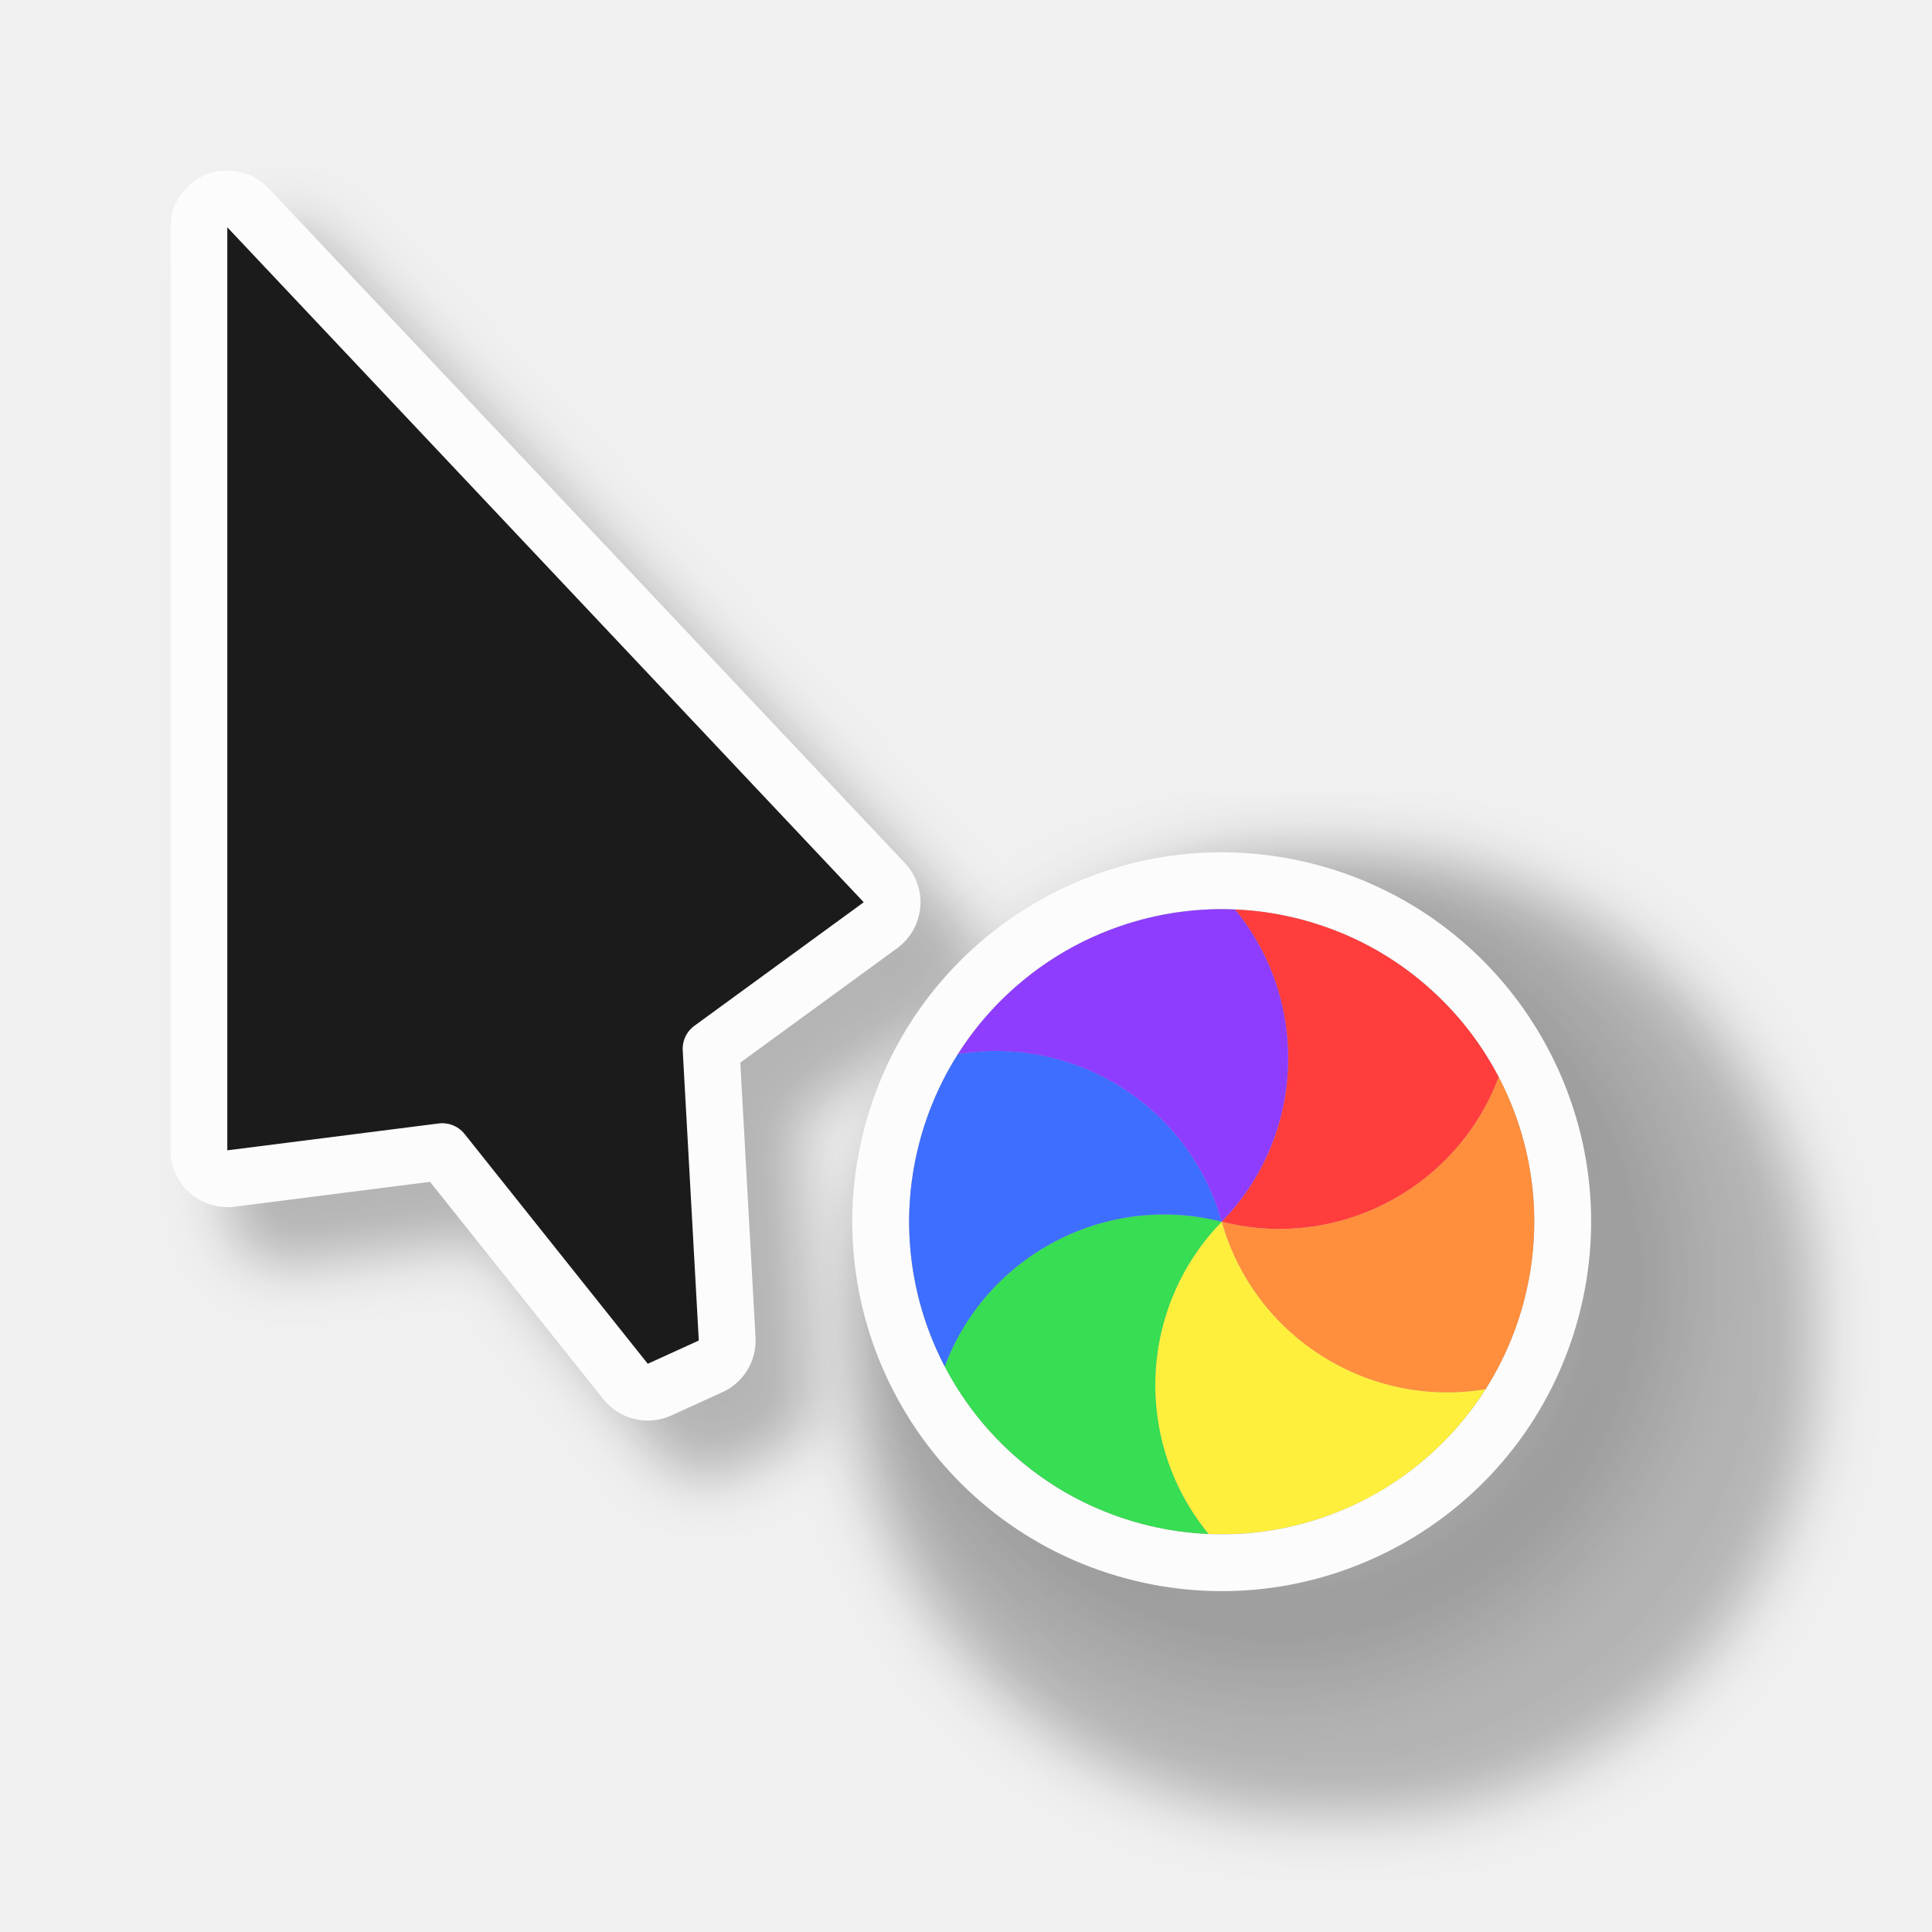
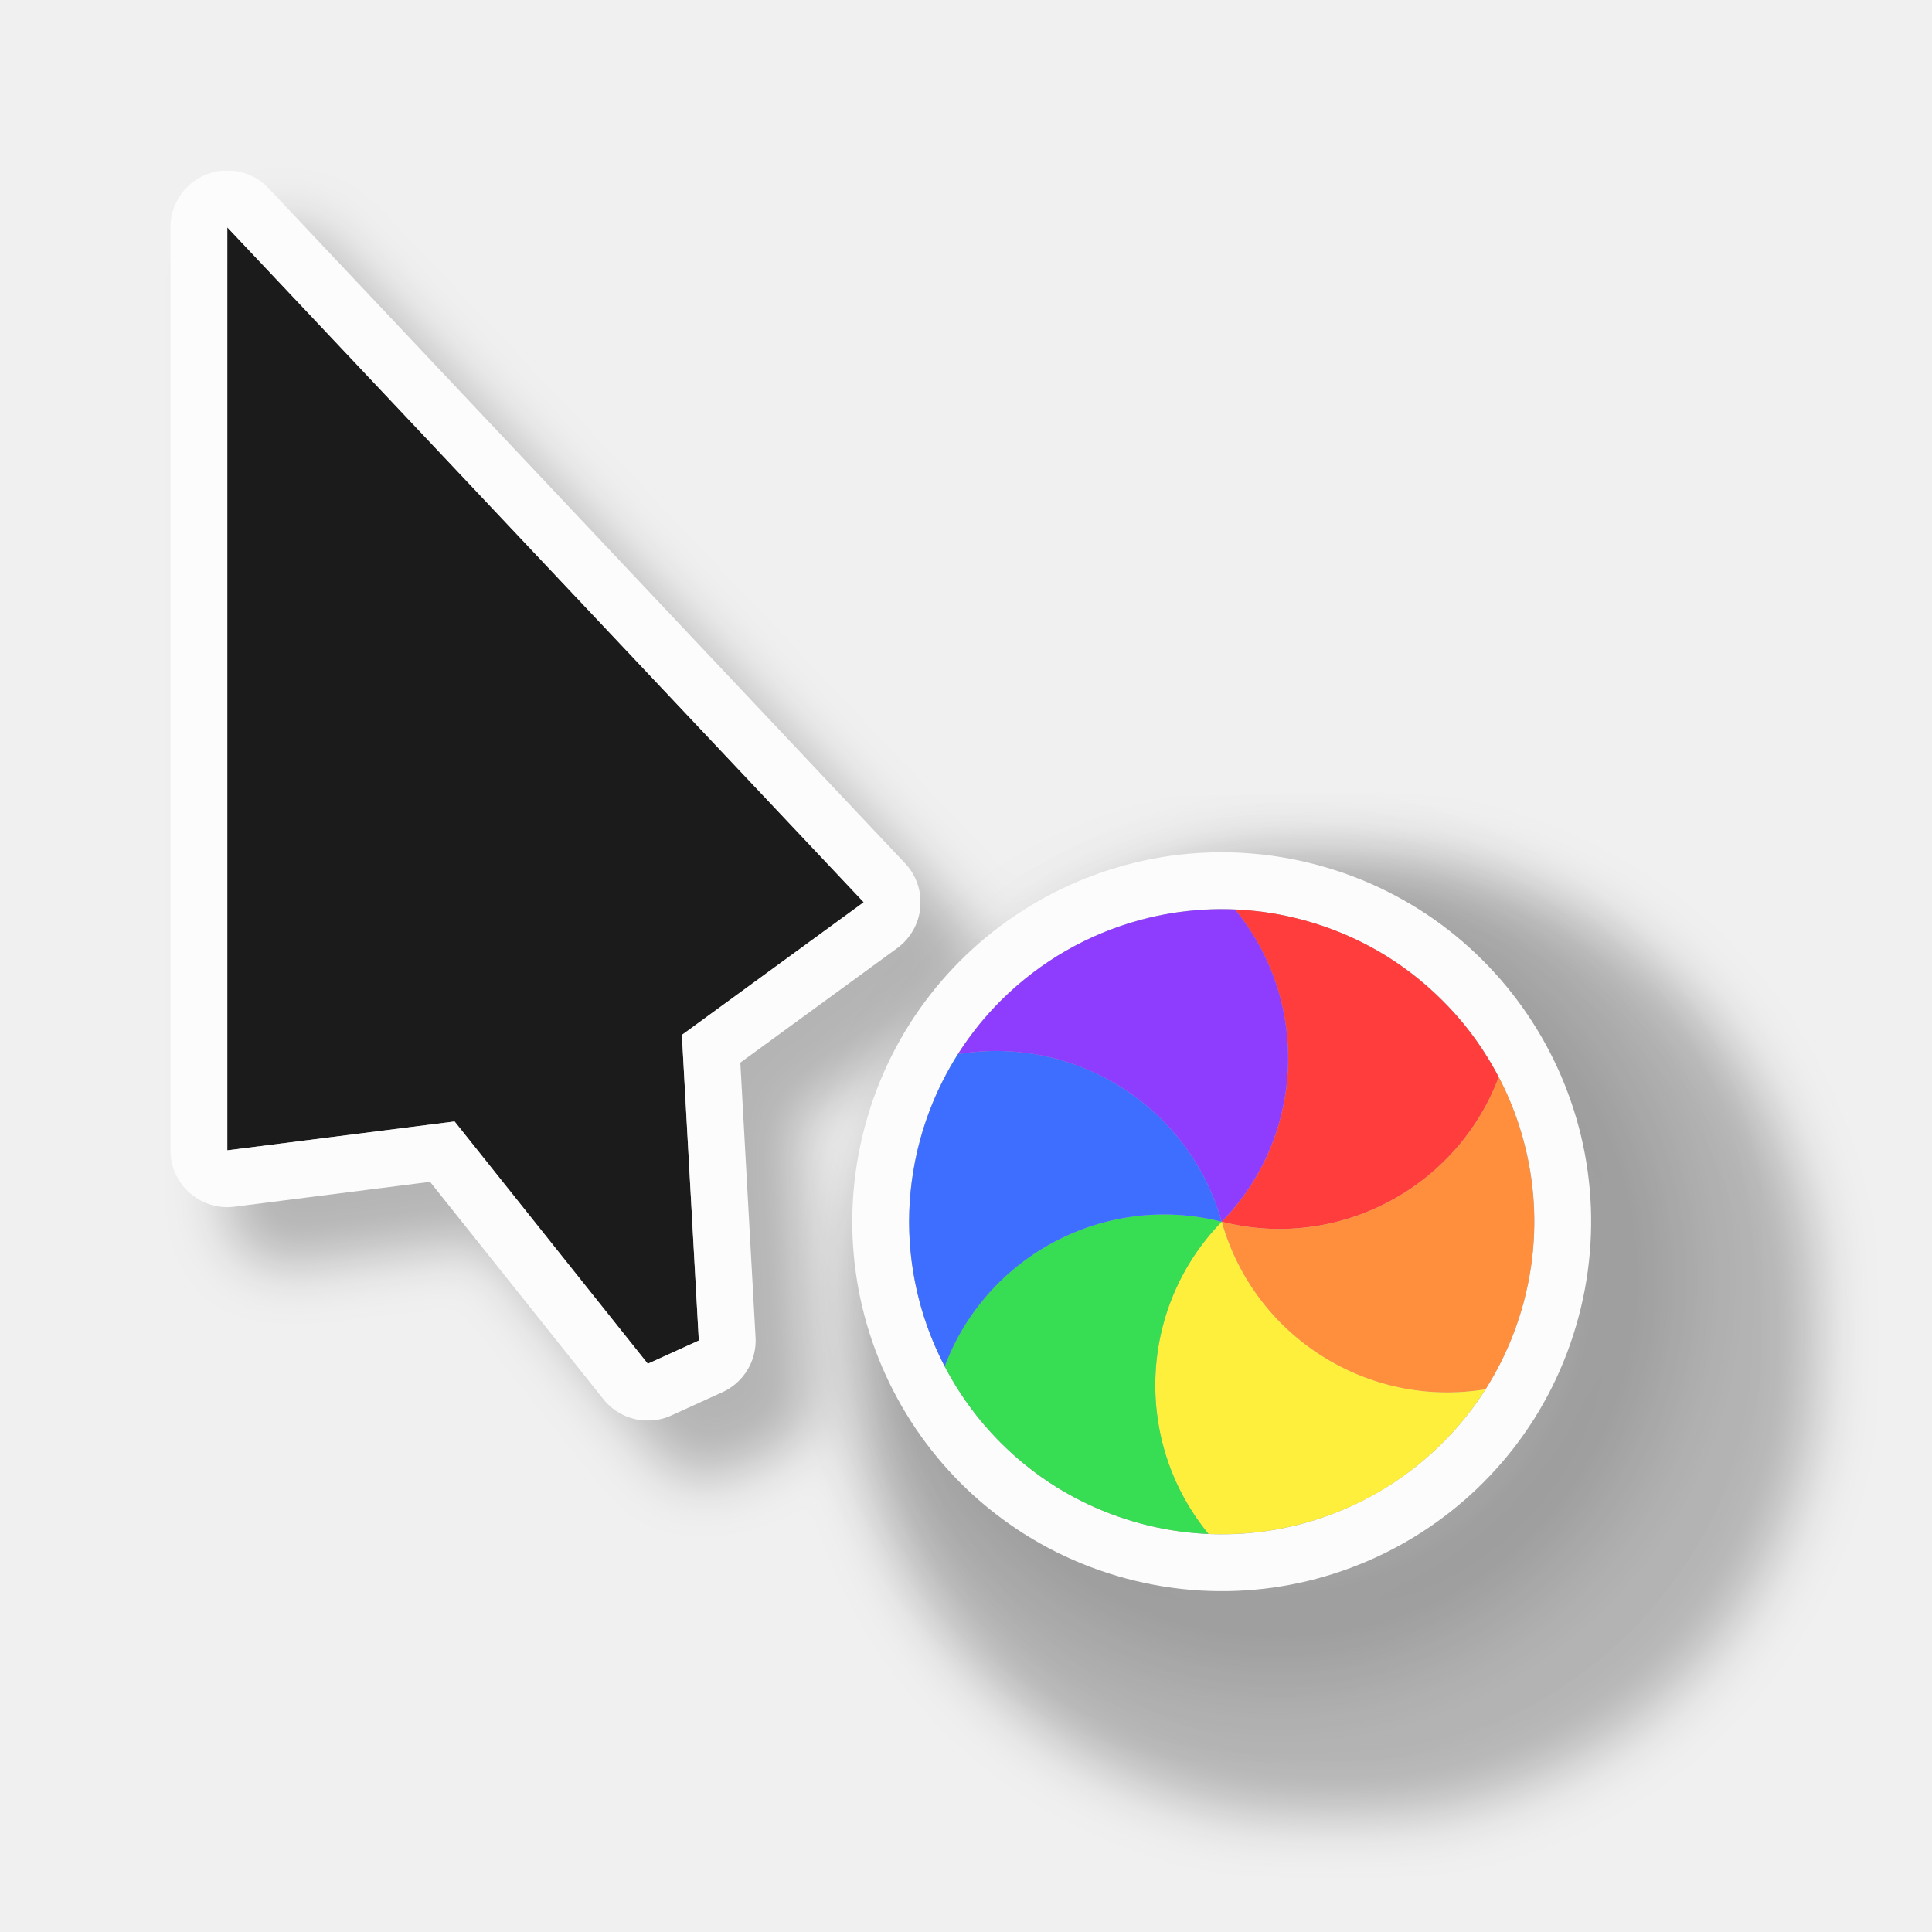
<svg xmlns="http://www.w3.org/2000/svg" width="34" height="34" viewBox="0 0 34 34" fill="none">
  <g filter="url(#filter0_d_173_1472)">
-     <path d="M15.564 15.535C15.662 15.64 15.711 15.781 15.698 15.924C15.685 16.067 15.611 16.198 15.495 16.282L12.514 18.457L12.797 23.564C12.809 23.769 12.693 23.961 12.505 24.046L11.607 24.455C11.398 24.55 11.152 24.491 11.009 24.312L7.784 20.267L4.063 20.74C3.92 20.758 3.777 20.714 3.669 20.619C3.562 20.524 3.5 20.387 3.5 20.244L3.5 4C3.5 3.795 3.625 3.611 3.815 3.535C4.006 3.46 4.223 3.508 4.364 3.657L15.564 15.535Z" fill="#1B1B1B" stroke="#FCFCFC" stroke-linejoin="round" />
+     <mask id="path-1-outside-1_173_1472" maskUnits="userSpaceOnUse" x="2.2" y="3" width="14" height="22" fill="black">
+       <rect fill="white" x="2.2" y="3" width="14" height="22" />
+       <path d="M15.2 15.878L4 4L4 20.244L8 19.736L11.4 24L12.298 23.591L12 18.213L15.2 15.878Z" />
+     </mask>
+     <path d="M15.2 15.878L4 4L4 20.244L8 19.736L11.4 24L12.298 23.591L12 18.213L15.2 15.878Z" fill="#1B1B1B" />
+     <path d="M15.2 15.878L4 4L4 20.244L8 19.736L11.4 24L12.298 23.591L12 18.213L15.2 15.878Z" stroke="#FCFCFC" stroke-width="2" stroke-linejoin="round" mask="url(#path-1-outside-1_173_1472)" />
    <g filter="url(#filter1_d_173_1472)">
      <circle cx="21.5" cy="21.5" r="6" transform="rotate(15 21.5 21.5)" stroke="#FCFCFC" stroke-linejoin="round" />
    </g>
    <path d="M21.733 16.006C21.951 16.015 22.169 16.037 22.386 16.072C22.565 16.102 22.744 16.14 22.923 16.188C23.399 16.316 23.843 16.502 24.25 16.736C24.657 16.972 25.04 17.264 25.388 17.612C25.52 17.743 25.642 17.879 25.758 18.019C25.995 18.309 26.201 18.623 26.375 18.955C25.644 20.903 23.551 22.021 21.5 21.5C22.977 19.984 23.054 17.612 21.733 16.006Z" fill="#FF3D3D" />
-     <path d="M26.375 18.954C26.476 19.148 26.566 19.348 26.643 19.553C26.707 19.723 26.764 19.898 26.812 20.076C26.939 20.552 27 21.03 27 21.5C27 21.97 26.939 22.448 26.812 22.923C26.764 23.102 26.707 23.277 26.643 23.447C26.51 23.797 26.342 24.133 26.142 24.449C24.09 24.791 22.074 23.537 21.5 21.5C23.552 22.021 25.644 20.902 26.375 18.954Z" fill="#FF8E3D" />
+     <path d="M26.375 18.954C26.476 19.148 26.566 19.348 26.643 19.553C26.707 19.723 26.764 19.898 26.812 20.077C26.939 20.552 27 21.03 27 21.5C27 21.97 26.939 22.448 26.812 22.923C26.764 23.102 26.707 23.277 26.643 23.447C26.51 23.797 26.342 24.133 26.142 24.449C24.09 24.791 22.074 23.537 21.5 21.5C23.552 22.021 25.644 20.902 26.375 18.954Z" fill="#FF8E3D" />
    <path d="M26.142 24.449C26.025 24.633 25.896 24.811 25.758 24.981C25.643 25.121 25.52 25.257 25.389 25.388C25.041 25.736 24.657 26.028 24.25 26.264C23.843 26.498 23.399 26.684 22.923 26.812C22.744 26.86 22.565 26.898 22.386 26.928C22.016 26.988 21.641 27.01 21.267 26.994C19.945 25.388 20.023 23.016 21.5 21.5C22.075 23.537 24.09 24.79 26.142 24.449Z" fill="#FFEF3D" />
-     <path d="M21.267 26.994C21.049 26.985 20.831 26.963 20.614 26.928C20.435 26.898 20.256 26.86 20.077 26.812C19.601 26.684 19.157 26.498 18.75 26.264C18.343 26.028 17.96 25.737 17.611 25.389C17.48 25.258 17.358 25.122 17.242 24.981C17.005 24.691 16.799 24.377 16.625 24.045C17.356 22.097 19.449 20.979 21.5 21.5C20.023 23.016 19.946 25.388 21.267 26.994Z" fill="#37DD53" />
+     <path d="M21.267 26.994C21.049 26.985 20.831 26.963 20.614 26.928C20.435 26.898 20.256 26.86 20.077 26.812C19.601 26.684 19.157 26.498 18.75 26.264C18.343 26.029 17.96 25.737 17.611 25.389C17.48 25.258 17.358 25.122 17.242 24.981C17.005 24.691 16.799 24.377 16.625 24.045C17.356 22.098 19.449 20.979 21.5 21.5C20.023 23.017 19.946 25.388 21.267 26.994Z" fill="#37DD53" />
    <path d="M16.625 24.046C16.524 23.852 16.434 23.652 16.357 23.447C16.293 23.277 16.236 23.102 16.188 22.924C16.061 22.448 16 21.97 15.999 21.5C16 21.03 16.061 20.552 16.188 20.077C16.236 19.898 16.293 19.723 16.357 19.553C16.49 19.203 16.658 18.867 16.858 18.551C18.91 18.21 20.926 19.463 21.5 21.5C19.448 20.98 17.356 22.098 16.625 24.046Z" fill="#3D6EFF" />
    <path d="M16.858 18.551C16.975 18.367 17.104 18.189 17.242 18.019C17.357 17.879 17.48 17.743 17.611 17.612C17.959 17.264 18.343 16.972 18.75 16.737C19.157 16.502 19.601 16.316 20.077 16.188C20.256 16.14 20.435 16.102 20.614 16.072C20.984 16.012 21.359 15.99 21.733 16.006C23.055 17.612 22.977 19.984 21.5 21.5C20.925 19.463 18.91 18.21 16.858 18.551Z" fill="#8E3DFF" />
  </g>
  <defs>
    <filter id="filter0_d_173_1472" x="0" y="0" width="34" height="34" filterUnits="userSpaceOnUse" color-interpolation-filters="sRGB">
      <feFlood flood-opacity="0" result="BackgroundImageFix" />
      <feColorMatrix in="SourceAlpha" type="matrix" values="0 0 0 0 0 0 0 0 0 0 0 0 0 0 0 0 0 0 127 0" result="hardAlpha" />
      <feOffset dx="1" dy="1" />
      <feGaussianBlur stdDeviation="0.5" />
      <feColorMatrix type="matrix" values="0 0 0 0 0 0 0 0 0 0 0 0 0 0 0 0 0 0 0.25 0" />
      <feBlend mode="normal" in2="BackgroundImageFix" result="effect1_dropShadow_173_1472" />
      <feBlend mode="normal" in="SourceGraphic" in2="effect1_dropShadow_173_1472" result="shape" />
    </filter>
    <filter id="filter1_d_173_1472" x="13.998" y="13.998" width="17.003" height="17.003" filterUnits="userSpaceOnUse" color-interpolation-filters="sRGB">
      <feFlood flood-opacity="0" result="BackgroundImageFix" />
      <feColorMatrix in="SourceAlpha" type="matrix" values="0 0 0 0 0 0 0 0 0 0 0 0 0 0 0 0 0 0 127 0" result="hardAlpha" />
      <feOffset dx="1" dy="1" />
      <feGaussianBlur stdDeviation="1" />
      <feColorMatrix type="matrix" values="0 0 0 0 0 0 0 0 0 0 0 0 0 0 0 0 0 0 0.3 0" />
      <feBlend mode="normal" in2="BackgroundImageFix" result="effect1_dropShadow_173_1472" />
      <feBlend mode="normal" in="SourceGraphic" in2="effect1_dropShadow_173_1472" result="shape" />
    </filter>
  </defs>
</svg>
